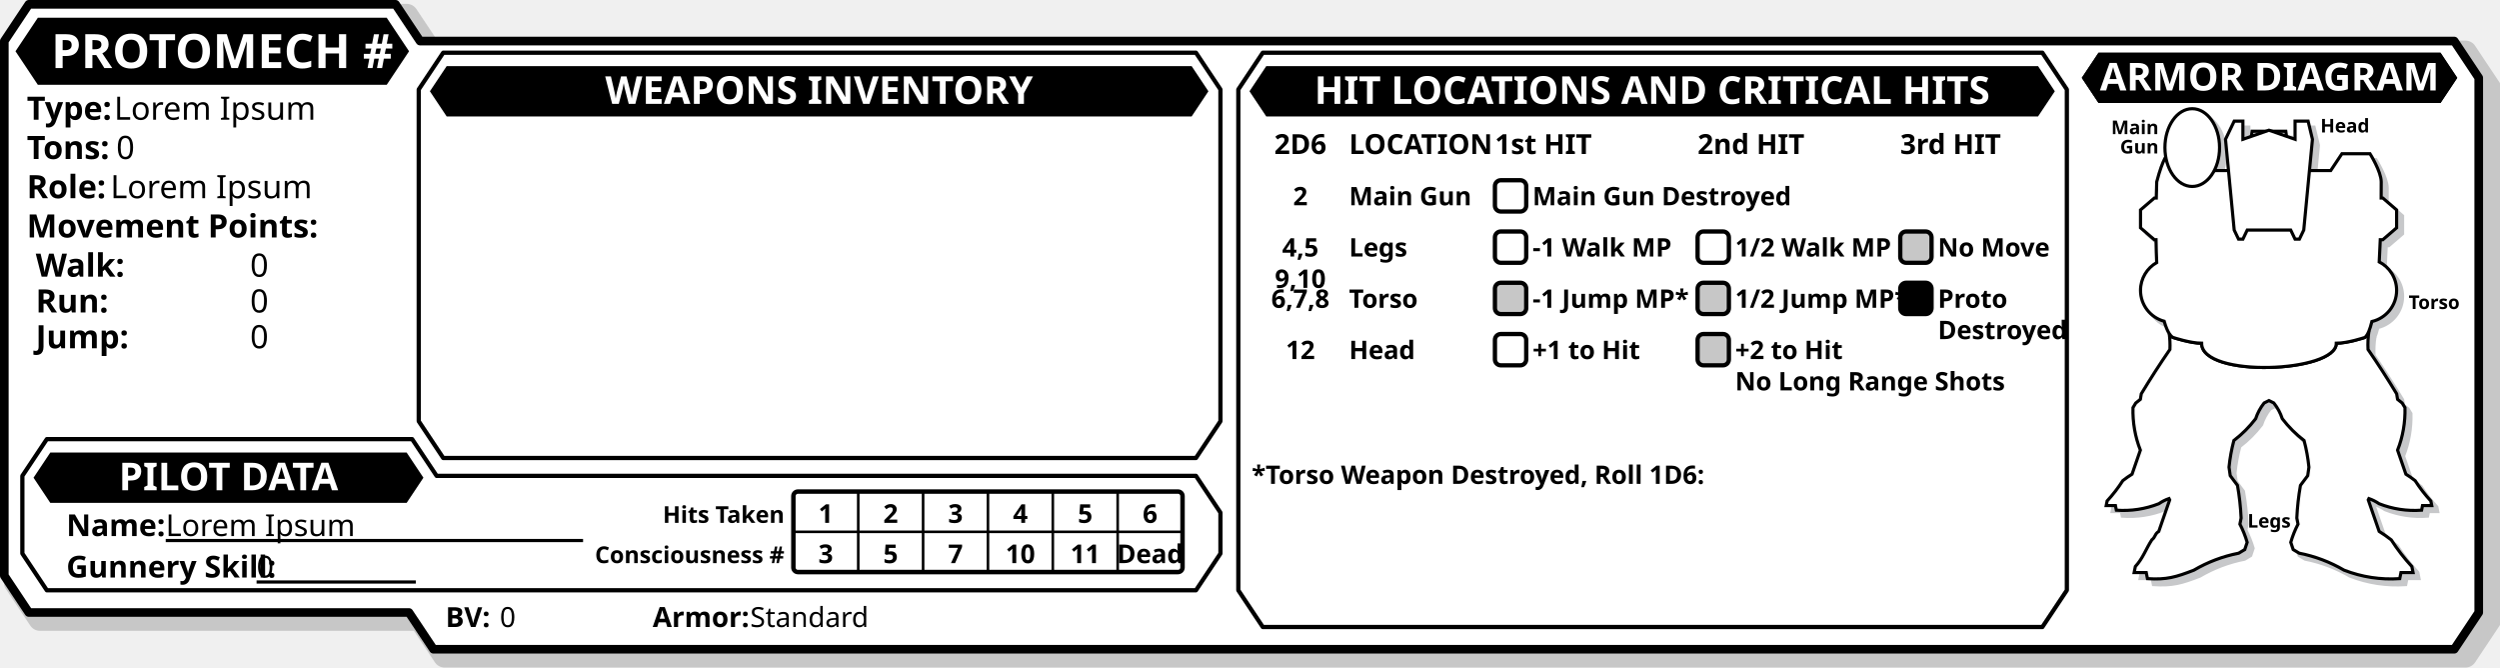
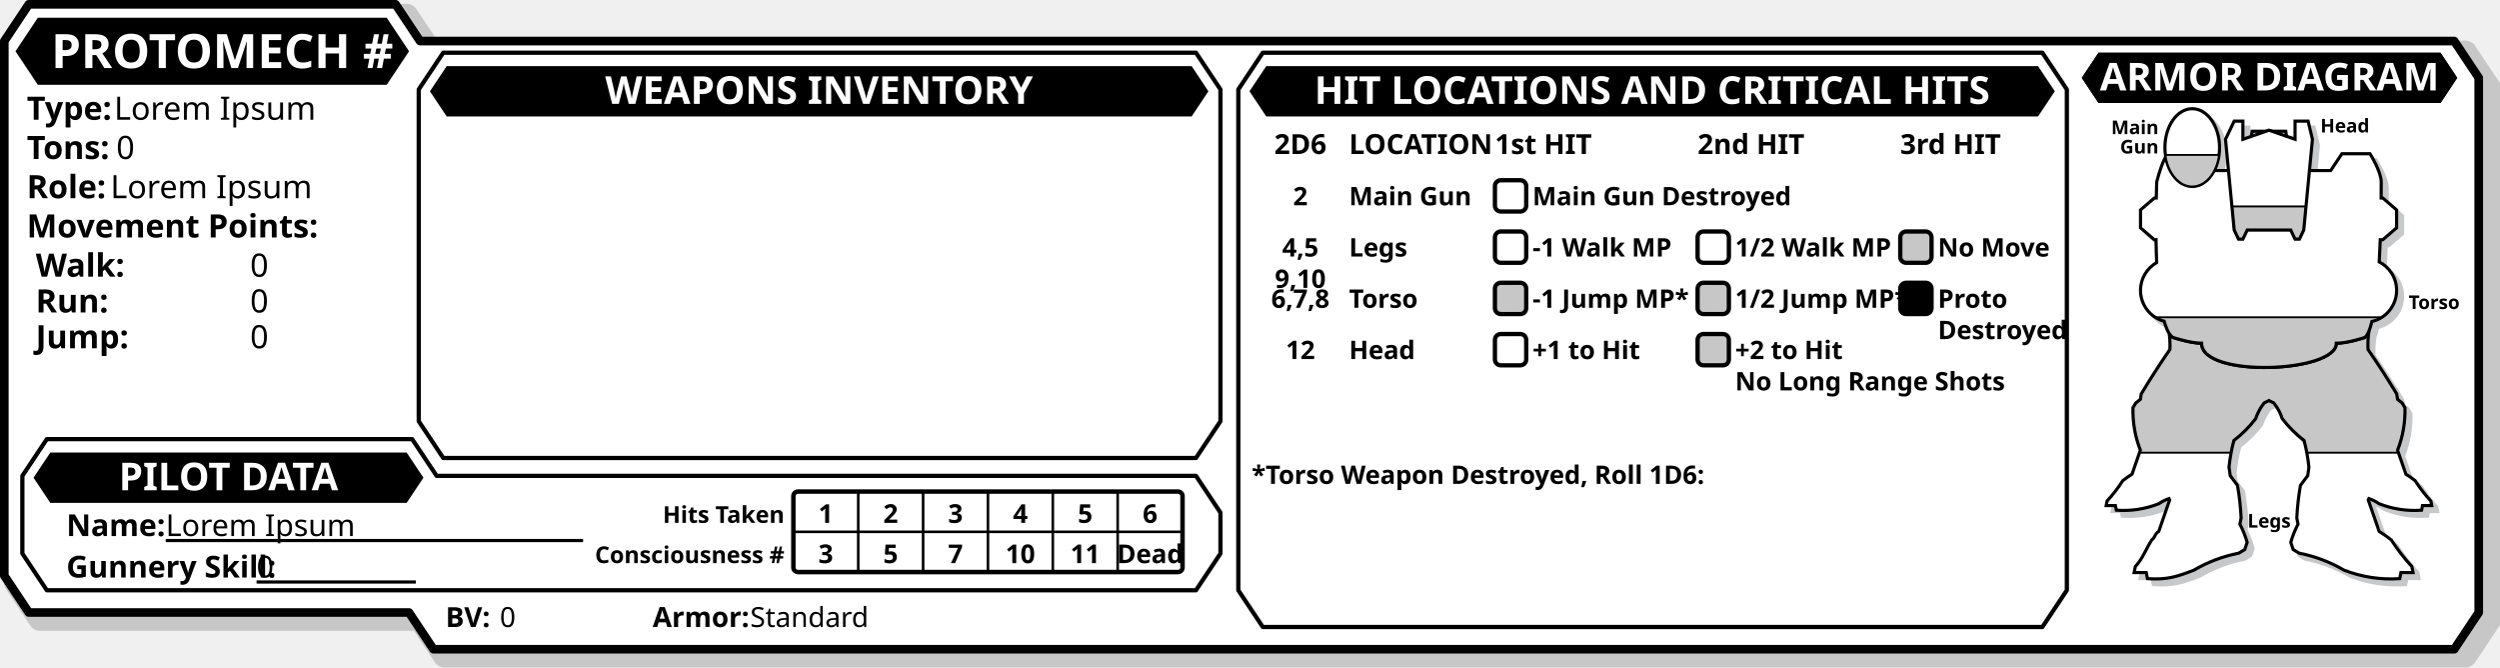
<svg xmlns="http://www.w3.org/2000/svg" contentScriptType="text/ecmascript" width="559.0" zoomAndPan="magnify" contentStyleType="text/css" height="149.2" preserveAspectRatio="xMidYMid meet" version="1.0" id="svg63">
  <defs id="defs63" />
  <g style="mml-color-elements:" id="rs_template">
    <g transform="translate (0.966 0.966)" id="g4">
      <path fill="#ffffff" d="M 2.5,10.714 7.975,2.5 h 82.038 l 5.475,8.214 H 550.525 L 556,18.928 v 118.558 l -5.475,8.214 -452.037,0 -5.475,-8.214 H 7.975 L 2.5,129.272 Z" stroke-width="5.2" stroke-linejoin="round" stroke="#c7c7c7" id="path1" />
      <path fill="#ffffff" d="M 0,8.214 5.475,0 h 82.038 l 5.475,8.214 h 455.037 l 5.475,8.214 v 119.558 l -5.475,8.214 -452.037,0 -5.475,-8.214 H 5.475 L 0,127.772 Z" stroke-width="1.932" stroke-linejoin="round" stroke="#000000" id="path2" />
      <g transform="translate (2.5,3.0)" id="g3">
        <path fill="#000000" d="M 0,7.500 l 4.999,-7.500 h 78.038 l 4.999,7.500 l -4.999,7.500 h -78.038 Z" id="path3" />
        <text fill="#ffffff" x="7.999" id="protomekIndex" y="11.250" style="font-family:Eurostile;font-size:10.600px;font-weight:bold;font-style:normal;mml-field-width:70.944" text-anchor="start">PROTOMECH #</text>
      </g>
    </g>
    <g transform="translate (3.000 18.000)" id="g8">
      <text x="3.000" y="8.774" fill="#000000" text-anchor="start" style="font-family:Eurostile;font-size:7.200px;font-weight:bold;font-style:normal" textLength="15.930" lengthAdjust="spacingAndGlyphs" id="text4">Type:</text>
      <text fill="#000000" x="22.523" id="type" y="8.774" style="font-family:Eurostile;font-size:7.200px;font-weight:normal;font-style:normal;mml-field-width:67" text-anchor="start">Lorem Ipsum</text>
      <text fill="#000000" x="50.333" id="type2" y="17.548" style="font-family:Eurostile;font-size:7.200px;font-weight:normal;font-style:normal;mml-field-width:45.333" text-anchor="start" />
      <text x="3.000" y="17.548" fill="#000000" text-anchor="start" style="font-family:Eurostile;font-size:7.200px;font-weight:bold;font-style:normal" textLength="16.411" lengthAdjust="spacingAndGlyphs" id="text5">Tons:</text>
      <text fill="#000000" x="23.004" id="tonnage" y="17.548" style="font-family:Eurostile;font-size:7.200px;font-weight:normal;font-style:normal;mml-field-width:22.329" text-anchor="start">0</text>
      <text x="3.000" y="26.322" fill="#000000" text-anchor="start" style="font-family:Eurostile;font-size:7.200px;font-weight:bold;font-style:normal" id="labelRole" textLength="15.108" lengthAdjust="spacingAndGlyphs">Role:</text>
      <text fill="#000000" x="21.702" id="role" y="26.322" style="font-family:Eurostile;font-size:7.200px;font-weight:normal;font-style:normal;mml-field-width:68" text-anchor="start">Lorem Ipsum</text>
      <text fill="#000000" x="3.000" y="35.095" style="font-family:Eurostile;font-size:7.200px;font-weight:bold;font-style:normal" text-anchor="start" id="text6">Movement Points:</text>
      <text fill="#000000" x="5.000" y="43.869" style="font-family:Eurostile;font-size:7.200px;font-weight:bold;font-style:normal" text-anchor="start" id="text7">Walk:</text>
      <text fill="#000000" x="55.000" id="mpWalk" y="43.869" style="font-family:Eurostile;font-size:7.200px;font-weight:normal;font-style:normal" text-anchor="middle">0</text>
      <text fill="#000000" x="5.000" y="51.869" style="font-family:Eurostile;font-size:7.200px;font-weight:bold;font-style:normal" text-anchor="start" id="text8">Run:</text>
      <text fill="#000000" x="55.000" id="mpRun" y="51.869" style="font-family:Eurostile;font-size:7.200px;font-weight:normal;font-style:normal" text-anchor="middle">0</text>
      <text fill="#000000" x="5.000" id="lblJump" y="59.869" style="font-family:Eurostile;font-size:7.200px;font-weight:bold;font-style:normal" text-anchor="start">Jump:</text>
      <text fill="#000000" x="55.000" id="mpJump" y="59.869" style="font-family:Eurostile;font-size:7.200px;font-weight:normal;font-style:normal" text-anchor="middle">0</text>
    </g>
    <g transform="translate(93.667,11.786)" id="g11">
      <g id="g10">
        <path fill="#ffffff" d="M 0,8.214 5.475,0 h 168.383 l 5.475,8.214 v 74.191 l -5.475,8.214 H 5.475 L 0,82.405 Z" stroke-width="0.95" stroke-linejoin="round" stroke="#000000" id="path8" />
        <g transform="translate(2.5,3)" id="g9">
          <path fill="#000000" d="M 0,5.625 3.749,0 h 166.643 l 3.749,5.625 -3.749,5.625 H 3.749 Z" id="path9" />
          <text x="87.058" y="8.438" fill="#ffffff" text-anchor="middle" style="font-style:normal;font-weight:bold;font-size:8.6px;font-family:Eurostile" lengthAdjust="spacingAndGlyphs" id="text9">WEAPONS INVENTORY</text>
        </g>
      </g>
      <rect fill="none" x="2" width="175.5" id="inventory" height="75.369" y="14.25" />
    </g>
    <g transform="translate(277,11.786)" id="g38">
      <g id="g13">
        <path fill="#ffffff" d="M 0,8.214 5.475,0 h 174.383 l 5.475,8.214 V 120.2 l -5.475,8.214 H 5.475 L 0,120.2 Z" stroke-width="0.95" stroke-linejoin="round" stroke="#000000" id="path11" />
        <g transform="translate(2.5,3)" id="g12">
          <path fill="#000000" d="M 0,5.625 3.749,0 h 172.643 l 3.749,5.625 -3.749,5.625 H 3.749 Z" id="path12" />
          <text x="90.071" y="8.438" fill="#ffffff" text-anchor="middle" style="font-style:normal;font-weight:bold;font-size:8.6px;font-family:Eurostile" textLength="135.352" lengthAdjust="spacingAndGlyphs" id="text12">HIT LOCATIONS AND CRITICAL HITS</text>
        </g>
      </g>
      <text fill="#000000" x="13.88" y="22.65" style="font-style:normal;font-weight:bold;font-size:6.2px;font-family:Eurostile" text-anchor="middle" id="text13">2D6</text>
      <text fill="#000000" x="24.76" y="22.65" style="font-style:normal;font-weight:bold;font-size:6.2px;font-family:Eurostile" text-anchor="start" id="text14">LOCATION</text>
      <text fill="#000000" x="57.4" y="22.65" style="font-style:normal;font-weight:bold;font-size:6.2px;font-family:Eurostile" text-anchor="start" id="text15">1st HIT</text>
      <text fill="#000000" x="102.733" y="22.65" style="font-style:normal;font-weight:bold;font-size:6.2px;font-family:Eurostile" text-anchor="start" id="text16">2nd HIT</text>
      <text fill="#000000" x="148.067" y="22.65" style="font-style:normal;font-weight:bold;font-size:6.2px;font-family:Eurostile" text-anchor="start" id="text17">3rd HIT</text>
      <text fill="#000000" x="13.88" y="34.113" style="font-style:normal;font-weight:bold;font-size:5.7px;font-family:Eurostile" text-anchor="middle" id="text18">2</text>
      <text fill="#000000" x="24.76" y="34.113" style="font-style:normal;font-weight:bold;font-size:5.7px;font-family:Eurostile" text-anchor="start" id="text19">Main Gun</text>
      <path fill="#ffffff" d="m 57.4,29.828 c 0,-0.726 0.589,-1.315 1.315,-1.315 h 4.37 c 0.726,0 1.315,0.589 1.315,1.315 v 4.37 c 0,0.726 -0.589,1.315 -1.315,1.315 h -4.37 c -0.726,0 -1.315,-0.589 -1.315,-1.315 z" stroke-width="0.96" stroke-linejoin="round" stroke="#000000" id="gun_hit_1" />
      <text x="65.8" y="34.113" fill="#000000" text-anchor="start" style="font-style:normal;font-weight:bold;font-size:5.7px;font-family:Eurostile" textLength="44.779" lengthAdjust="spacingAndGlyphs" id="text20">Main Gun Destroyed</text>
      <text fill="#000000" x="13.88" y="45.575" style="font-style:normal;font-weight:bold;font-size:5.7px;font-family:Eurostile" text-anchor="middle" id="text21">4,5</text>
      <text fill="#000000" x="13.88" y="52.575" style="font-style:normal;font-weight:bold;font-size:5.7px;font-family:Eurostile" text-anchor="middle" id="text22">9,10</text>
      <text fill="#000000" x="24.76" y="45.575" style="font-style:normal;font-weight:bold;font-size:5.7px;font-family:Eurostile" text-anchor="start" id="text23">Legs</text>
      <path fill="#ffffff" d="m 57.4,41.29 c 0,-0.726 0.589,-1.315 1.315,-1.315 h 4.37 c 0.726,0 1.315,0.589 1.315,1.315 v 4.37 c 0,0.726 -0.589,1.315 -1.315,1.315 h -4.37 c -0.726,0 -1.315,-0.589 -1.315,-1.315 z" stroke-width="0.96" stroke-linejoin="round" stroke="#000000" id="legs_hit_1" />
      <text x="65.8" y="45.575" fill="#000000" text-anchor="start" style="font-style:normal;font-weight:bold;font-size:5.7px;font-family:Eurostile" textLength="25.746" lengthAdjust="spacingAndGlyphs" id="text24">-1 Walk MP</text>
      <path fill="#ffffff" d="m 102.733,41.29 c 0,-0.726 0.589,-1.315 1.315,-1.315 h 4.37 c 0.726,0 1.315,0.589 1.315,1.315 v 4.37 c 0,0.726 -0.589,1.315 -1.315,1.315 h -4.37 c -0.726,0 -1.315,-0.589 -1.315,-1.315 z" stroke-width="0.96" stroke-linejoin="round" stroke="#000000" id="legs_hit_2" />
      <text x="111.133" y="45.575" fill="#000000" text-anchor="start" style="font-style:normal;font-weight:bold;font-size:5.7px;font-family:Eurostile" textLength="30.872" lengthAdjust="spacingAndGlyphs" id="text25">1/2 Walk MP</text>
      <path fill="#c7c7c7" d="m 148.067,41.29 c 0,-0.726 0.589,-1.315 1.315,-1.315 h 4.37 c 0.726,0 1.315,0.589 1.315,1.315 v 4.37 c 0,0.726 -0.589,1.315 -1.315,1.315 h -4.37 c -0.726,0 -1.315,-0.589 -1.315,-1.315 z" stroke-width="0.96" stroke-linejoin="round" stroke="#000000" id="legs_hit_3" />
      <text x="156.467" y="45.575" fill="#000000" text-anchor="start" style="font-style:normal;font-weight:bold;font-size:5.7px;font-family:Eurostile" textLength="19.581" lengthAdjust="spacingAndGlyphs" id="text26">No Move</text>
      <text fill="#000000" x="13.88" y="57.038" style="font-style:normal;font-weight:bold;font-size:5.7px;font-family:Eurostile" text-anchor="middle" id="text27">6,7,8</text>
      <text fill="#000000" x="24.76" y="57.038" style="font-style:normal;font-weight:bold;font-size:5.7px;font-family:Eurostile" text-anchor="start" id="text28">Torso</text>
      <path fill="#c7c7c7" d="m 57.4,52.753 c 0,-0.726 0.589,-1.315 1.315,-1.315 h 4.37 c 0.726,0 1.315,0.589 1.315,1.315 v 4.37 c 0,0.726 -0.589,1.315 -1.315,1.315 h -4.37 c -0.726,0 -1.315,-0.589 -1.315,-1.315 z" stroke-width="0.96" stroke-linejoin="round" stroke="#000000" id="torso_hit_1" />
      <text x="65.8" y="57.038" fill="#000000" text-anchor="start" style="font-style:normal;font-weight:bold;font-size:5.7px;font-family:Eurostile" textLength="29.808" lengthAdjust="spacingAndGlyphs" id="text29">-1 Jump MP*</text>
      <path fill="#c7c7c7" d="m 102.733,52.753 c 0,-0.726 0.589,-1.315 1.315,-1.315 h 4.37 c 0.726,0 1.315,0.589 1.315,1.315 v 4.37 c 0,0.726 -0.589,1.315 -1.315,1.315 h -4.37 c -0.726,0 -1.315,-0.589 -1.315,-1.315 z" stroke-width="0.96" stroke-linejoin="round" stroke="#000000" id="torso_hit_2" />
      <text x="111.133" y="57.038" fill="#000000" text-anchor="start" style="font-style:normal;font-weight:bold;font-size:5.7px;font-family:Eurostile" textLength="34.933" lengthAdjust="spacingAndGlyphs" id="text30">1/2 Jump MP*</text>
      <path fill="#000000" d="m 148.067,52.753 c 0,-0.726 0.589,-1.315 1.315,-1.315 h 4.37 c 0.726,0 1.315,0.589 1.315,1.315 v 4.37 c 0,0.726 -0.589,1.315 -1.315,1.315 h -4.37 c -0.726,0 -1.315,-0.589 -1.315,-1.315 z" stroke-width="0.96" stroke-linejoin="round" stroke="#000000" id="torso_hit_3" />
      <text x="156.467" y="57.038" fill="#000000" text-anchor="start" style="font-style:normal;font-weight:bold;font-size:5.7px;font-family:Eurostile" textLength="12.419" lengthAdjust="spacingAndGlyphs" id="text31">Proto</text>
      <text x="156.467" y="64.038" fill="#000000" text-anchor="start" style="font-style:normal;font-weight:bold;font-size:5.7px;font-family:Eurostile" textLength="22.603" lengthAdjust="spacingAndGlyphs" id="text32">Destroyed</text>
      <text fill="#000000" x="13.88" y="68.501" style="font-style:normal;font-weight:bold;font-size:5.7px;font-family:Eurostile" text-anchor="middle" id="text33">12</text>
      <text fill="#000000" x="24.76" y="68.501" style="font-style:normal;font-weight:bold;font-size:5.7px;font-family:Eurostile" text-anchor="start" id="text34">Head</text>
      <path fill="#ffffff" d="m 57.4,64.216 c 0,-0.726 0.589,-1.315 1.315,-1.315 h 4.37 c 0.726,0 1.315,0.589 1.315,1.315 v 4.37 c 0,0.726 -0.589,1.315 -1.315,1.315 h -4.37 c -0.726,0 -1.315,-0.589 -1.315,-1.315 z" stroke-width="0.96" stroke-linejoin="round" stroke="#000000" id="head_hit_1" />
      <text x="65.8" y="68.501" fill="#000000" text-anchor="start" style="font-style:normal;font-weight:bold;font-size:5.7px;font-family:Eurostile" textLength="19.977" lengthAdjust="spacingAndGlyphs" id="text35">+1 to Hit</text>
      <path fill="#c7c7c7" d="m 102.733,64.216 c 0,-0.726 0.589,-1.315 1.315,-1.315 h 4.37 c 0.726,0 1.315,0.589 1.315,1.315 v 4.37 c 0,0.726 -0.589,1.315 -1.315,1.315 h -4.37 c -0.726,0 -1.315,-0.589 -1.315,-1.315 z" stroke-width="0.96" stroke-linejoin="round" stroke="#000000" id="head_hit_2" />
      <text x="111.133" y="68.501" fill="#000000" text-anchor="start" style="font-style:normal;font-weight:bold;font-size:5.7px;font-family:Eurostile" textLength="19.975" lengthAdjust="spacingAndGlyphs" id="text36">+2 to Hit</text>
      <text x="111.133" y="75.501" fill="#000000" text-anchor="start" style="font-style:normal;font-weight:bold;font-size:5.7px;font-family:Eurostile" textLength="47.32" lengthAdjust="spacingAndGlyphs" id="text37">No Long Range Shots</text>
      <text fill="#000000" x="3" y="96.414" style="font-style:normal;font-weight:bold;font-size:5.7px;font-family:Eurostile" text-anchor="start" id="text38">*Torso Weapon Destroyed, Roll 1D6:</text>
      <text fill="#000000" x="6" id="torsoWeapon_0" y="103.414" style="font-style:normal;font-weight:bold;font-size:5.7px;font-family:Eurostile" text-anchor="start" />
      <text fill="#000000" x="65.84" id="torsoWeapon_1" y="103.414" style="font-style:normal;font-weight:bold;font-size:5.7px;font-family:Eurostile" text-anchor="start" />
      <text fill="#000000" x="125.68" id="torsoWeapon_2" y="103.414" style="font-style:normal;font-weight:bold;font-size:5.7px;font-family:Eurostile" text-anchor="start" />
      <text fill="#000000" x="6" id="torsoWeapon_3" y="110.414" style="font-style:normal;font-weight:bold;font-size:5.7px;font-family:Eurostile" text-anchor="start" />
      <text fill="#000000" x="65.84" id="torsoWeapon_4" y="110.414" style="font-style:normal;font-weight:bold;font-size:5.7px;font-family:Eurostile" text-anchor="start" />
      <text fill="#000000" x="125.68" id="torsoWeapon_5" y="110.414" style="font-style:normal;font-weight:bold;font-size:5.7px;font-family:Eurostile" text-anchor="start" />
      <text x="6" y="115.414" fill="#000000" text-anchor="start" style="font-style:normal;font-weight:bold;font-size:5px;font-family:Eurostile" visibility="hidden" id="magClampNote">Magnetic Clamp System destroyed on first torso critical</text>
    </g>
    <g transform="translate(460.333,11.786)" id="g45">
      <g transform="translate(5.337635)" id="g39">
        <path fill="#000000" d="M 0,5.625 3.749,0 h 76.493 l 3.749,5.625 -3.749,5.625 H 3.749 Z" id="path38" />
        <text x="41.996" y="8.438" fill="#ffffff" text-anchor="middle" style="font-style:normal;font-weight:bold;font-size:8.6px;font-family:Eurostile" textLength="69.539" lengthAdjust="spacingAndGlyphs" id="text39">ARMOR DIAGRAM</text>
      </g>
      <g transform="matrix(0.94,0,0,0.94,9.838,11.25)" id="g43">
        <g id="armor_diagram_protomek_quad" transform="matrix(1,0,0,-1,-488.9402,690.4822)">
          <g id="g2708" transform="translate(568.6331,594.4059)">
            <path style="fill:#c7c8ca;fill-opacity:1;fill-rule:nonzero;stroke:none" d="m 0,0 c -1.387,1.502 -2.627,3.106 -3.736,4.834 -0.702,0.555 -1.436,1.067 -2.198,1.539 l -1.978,5.714 c 1.266,3.197 1.851,6.656 1.76,10.109 l -0.661,1.097 -1.099,0.88 -0.219,1.319 c -2.176,3.6 -4.444,7.112 -6.812,10.548 -0.073,1.465 0,2.923 0.216,4.374 -0.616,-1.51 -1.084,-1.559 -1.084,-1.559 0,0 -4.007,-1.335 -6.678,-1.335 0,-7.012 -32.053,-8.347 -32.053,0 -2.671,0 -6.679,1.335 -6.679,1.335 0,0 -0.434,0.038 -1.023,0.954 0.151,-1.251 0.218,-2.507 0.156,-3.769 -2.368,-3.436 -4.637,-6.948 -6.812,-10.548 l -0.219,-1.319 -1.1,-0.88 -0.66,-1.097 c -0.092,-3.453 0.493,-6.912 1.76,-10.109 L -71.097,6.373 C -71.859,5.901 -72.591,5.389 -73.295,4.834 -74.404,3.106 -75.645,1.502 -77.031,0 l -0.219,-1.098 h 2.197 l 0.221,-1.099 c 3.474,-0.249 6.88,0.27 10.107,1.538 0.753,0.517 1.561,0.927 2.424,1.228 l 0.157,-0.315 -2.594,-7.493 c -0.997,-0.619 -0.735,-1.293 -1.658,-2.017 -1.456,-2.265 -2.101,-4.369 -3.917,-6.34 l -0.288,-1.44 h 2.879 l 0.288,-1.441 c 4.548,-0.307 6.815,0.373 11.052,2.017 3.287,1.93 6.917,3.304 10.662,4.035 l 1.442,0.864 0.576,1.729 c -0.437,1.494 -1.013,2.936 -1.728,4.322 l 0.286,1.442 c -0.121,2.633 -0.404,5.183 -0.864,7.779 -0.575,0.768 -1.151,1.537 -1.727,2.306 l -0.289,2.016 c 0.217,2.147 0.6,4.255 1.153,6.341 1.944,1.493 3.695,3.243 5.185,5.186 0.45,1.362 1.122,2.611 2.018,3.746 l 1.153,0.576 1.152,-0.576 c 0.898,-1.134 1.571,-2.383 2.017,-3.746 1.491,-1.943 3.242,-3.693 5.186,-5.186 0.556,-2.085 0.938,-4.194 1.153,-6.341 L -29.294,6.017 C -29.871,5.249 -30.448,4.48 -31.023,3.711 -31.48,1.115 -31.764,-1.435 -31.888,-4.068 L -31.6,-5.51 c -0.716,-1.386 -1.294,-2.827 -1.729,-4.322 l 0.576,-1.729 1.441,-0.864 c 3.746,-0.731 7.375,-2.105 10.663,-4.035 4.237,-1.644 8.706,-2.324 13.254,-2.017 l 0.288,1.441 h 2.88 l -0.287,1.44 c -1.817,1.971 -3.443,4.074 -4.898,6.34 -0.923,0.726 -1.883,1.399 -2.881,2.017 l -2.595,7.493 0.158,0.315 c 0.863,-0.301 1.67,-0.711 2.423,-1.228 3.228,-1.268 6.634,-1.787 10.108,-1.538 l 0.22,1.099 h 2.198 z" id="path2710" />
          </g>
          <g id="g2712" transform="translate(568.6331,594.4059)">
            <path style="fill:none;stroke:#c7c8ca;stroke-width:0.75;stroke-linecap:butt;stroke-linejoin:miter;stroke-miterlimit:4;stroke-dasharray:none;stroke-opacity:1" d="m 0,0 c -1.387,1.502 -2.627,3.106 -3.736,4.834 -0.702,0.555 -1.436,1.067 -2.198,1.539 l -1.978,5.714 c 1.266,3.197 1.851,6.656 1.76,10.109 l -0.661,1.097 -1.099,0.88 -0.219,1.319 c -2.176,3.6 -4.444,7.112 -6.812,10.548 -0.073,1.465 0,2.923 0.216,4.374 -0.616,-1.51 -1.084,-1.559 -1.084,-1.559 0,0 -4.007,-1.335 -6.678,-1.335 0,-7.012 -32.053,-8.347 -32.053,0 -2.671,0 -6.679,1.335 -6.679,1.335 0,0 -0.434,0.038 -1.023,0.954 0.151,-1.251 0.218,-2.507 0.156,-3.769 -2.368,-3.436 -4.637,-6.948 -6.812,-10.548 l -0.219,-1.319 -1.1,-0.88 -0.66,-1.097 c -0.092,-3.453 0.493,-6.912 1.76,-10.109 L -71.097,6.373 C -71.859,5.901 -72.591,5.389 -73.295,4.834 -74.404,3.106 -75.645,1.502 -77.031,0 l -0.219,-1.098 h 2.197 l 0.221,-1.099 c 3.474,-0.249 6.88,0.27 10.107,1.538 0.753,0.517 1.561,0.927 2.424,1.228 l 0.157,-0.315 -2.594,-7.493 c -0.997,-0.619 -0.735,-1.293 -1.658,-2.017 -1.456,-2.265 -2.101,-4.369 -3.917,-6.34 l -0.288,-1.44 h 2.879 l 0.288,-1.441 c 4.548,-0.307 6.815,0.373 11.052,2.017 3.287,1.93 6.917,3.304 10.662,4.035 l 1.442,0.864 0.576,1.729 c -0.437,1.494 -1.013,2.936 -1.728,4.322 l 0.286,1.442 c -0.121,2.633 -0.404,5.183 -0.864,7.779 -0.575,0.768 -1.151,1.537 -1.727,2.306 l -0.289,2.016 c 0.217,2.147 0.6,4.255 1.153,6.341 1.944,1.493 3.695,3.243 5.185,5.186 0.45,1.362 1.122,2.611 2.018,3.746 l 1.153,0.576 1.152,-0.576 c 0.898,-1.134 1.571,-2.383 2.017,-3.746 1.491,-1.943 3.242,-3.693 5.186,-5.186 0.556,-2.085 0.938,-4.194 1.153,-6.341 L -29.294,6.017 C -29.871,5.249 -30.448,4.48 -31.023,3.711 -31.48,1.115 -31.764,-1.435 -31.888,-4.068 L -31.6,-5.51 c -0.716,-1.386 -1.294,-2.827 -1.729,-4.322 l 0.576,-1.729 1.441,-0.864 c 3.746,-0.731 7.375,-2.105 10.663,-4.035 4.237,-1.644 8.706,-2.324 13.254,-2.017 l 0.288,1.441 h 2.88 l -0.287,1.44 c -1.817,1.971 -3.443,4.074 -4.898,6.34 -0.923,0.726 -1.883,1.399 -2.881,2.017 l -2.595,7.493 0.158,0.315 c 0.863,-0.301 1.67,-0.711 2.423,-1.228 3.228,-1.268 6.634,-1.787 10.108,-1.538 l 0.22,1.099 h 2.198 z" id="path2714" />
          </g>
          <g id="g2716" transform="translate(560.4944,644.5001)">
            <path style="fill:#c7c8ca;fill-opacity:1;fill-rule:nonzero;stroke:none" d="m 0,0 c 0,2.953 -1.683,5.507 -4.139,6.772 0.097,1.612 0.182,3.361 0.251,5.275 h 0.593 l 3.294,2.835 v 4.252 l -3.294,2.835 h -0.386 c 0.01,1.24 0.016,2.52 0.015,3.855 -0.022,2.493 -2.671,6.678 -2.671,6.678 h -6.677 l -2.671,-4.006 h -9.35 l -1.336,9.349 h -8.014 l -1.336,-9.349 h -9.348 l -2.671,4.006 h -6.677 c 0,0 -1.185,-0.966 -2.671,-6.678 -0.046,-1.337 -0.08,-2.613 -0.109,-3.855 h -0.455 l -3.293,-2.835 v -4.252 l 3.293,-2.835 h 0.397 c 0.029,-1.971 0.082,-3.78 0.158,-5.432 -2.297,-1.312 -3.848,-3.78 -3.848,-6.615 0,-3.518 2.387,-6.471 5.629,-7.347 0.419,-1.457 0.844,-2.369 1.211,-2.939 0.588,-0.916 1.023,-0.953 1.023,-0.953 0,0 4.008,-1.336 6.679,-1.336 0,-8.346 32.052,-7.011 32.052,0 2.671,0 6.679,1.336 6.679,1.336 0,0 0.468,0.049 1.084,1.559 0.222,0.544 0.463,1.279 0.708,2.269 C -2.512,-6.624 0,-3.608 0,0" id="path2718" />
          </g>
          <g id="g2720" transform="translate(560.4944,644.5001)">
            <path style="fill:none;stroke:#c7c8ca;stroke-width:0.75;stroke-linecap:butt;stroke-linejoin:miter;stroke-miterlimit:4;stroke-dasharray:none;stroke-opacity:1" d="m 0,0 c 0,2.953 -1.683,5.507 -4.139,6.772 0.097,1.612 0.182,3.361 0.251,5.275 h 0.593 l 3.294,2.835 v 4.252 l -3.294,2.835 h -0.386 c 0.01,1.24 0.016,2.52 0.015,3.855 -0.022,2.493 -2.671,6.678 -2.671,6.678 h -6.677 l -2.671,-4.006 h -9.35 l -1.336,9.349 h -8.014 l -1.336,-9.349 h -9.348 l -2.671,4.006 h -6.677 c 0,0 -1.185,-0.966 -2.671,-6.678 -0.046,-1.337 -0.08,-2.613 -0.109,-3.855 h -0.455 l -3.293,-2.835 v -4.252 l 3.293,-2.835 h 0.397 c 0.029,-1.971 0.082,-3.78 0.158,-5.432 -2.297,-1.312 -3.848,-3.78 -3.848,-6.615 0,-3.518 2.387,-6.471 5.629,-7.347 0.419,-1.457 0.844,-2.369 1.211,-2.939 0.588,-0.916 1.023,-0.953 1.023,-0.953 0,0 4.008,-1.336 6.679,-1.336 0,-8.346 32.052,-7.011 32.052,0 2.671,0 6.679,1.336 6.679,1.336 0,0 0.468,0.049 1.084,1.559 0.222,0.544 0.463,1.279 0.708,2.269 C -2.512,-6.624 0,-3.608 0,0 Z" id="path2722" />
          </g>
          <ellipse id="shadow_MG" cx="511.858" cy="678.465" rx="6.5" ry="9.25" fill="#c7c8ca" stroke="#c7c8ca" stroke-width="0.75" />
          <g id="g2728" transform="translate(538.3953,658.8462)">
            <path style="fill:#c7c8ca;fill-opacity:1;fill-rule:nonzero;stroke:none" d="M 0,0 -1.034,-2.159 H -2.069 L -3.103,0 h -10.345 l -1.034,-2.159 h -1.036 L -16.552,0 l -2.069,21.591 2.069,4.318 h 2.068 l 0.001,-4.318 6.207,2.159 6.209,-2.159 -0.002,4.318 h 3.104 l 1.034,-4.318 z" id="path2730" />
          </g>
          <g id="g2732" transform="translate(538.3953,658.8462)">
            <path style="fill:none;stroke:#c7c8ca;stroke-width:0.75;stroke-linecap:butt;stroke-linejoin:miter;stroke-miterlimit:10;stroke-dasharray:none;stroke-opacity:1" d="M 0,0 -1.034,-2.159 H -2.069 L -3.103,0 h -10.345 l -1.034,-2.159 h -1.036 L -16.552,0 l -2.069,21.591 2.069,4.318 h 2.068 l 0.001,-4.318 6.207,2.159 6.209,-2.159 -0.002,4.318 h 3.104 l 1.034,-4.318 z" id="path2734" />
          </g>
          <g id="g2736" transform="translate(567.2151,595.8232)">
            <path style="fill:#ffffff;fill-opacity:1;fill-rule:nonzero;stroke:none" d="m 0,0 c -1.387,1.502 -2.627,3.106 -3.736,4.834 -0.702,0.555 -1.436,1.067 -2.198,1.539 l -1.978,5.714 c 1.266,3.197 1.851,6.656 1.76,10.109 l -0.661,1.097 -1.099,0.88 -0.219,1.319 c -2.176,3.6 -4.444,7.112 -6.812,10.548 -0.073,1.465 0,2.923 0.216,4.374 -0.616,-1.51 -1.084,-1.559 -1.084,-1.559 0,0 -4.007,-1.335 -6.678,-1.335 0,-7.012 -32.053,-8.347 -32.053,0 -2.671,0 -6.679,1.335 -6.679,1.335 0,0 -0.434,0.038 -1.023,0.954 0.151,-1.251 0.218,-2.507 0.156,-3.769 -2.368,-3.436 -4.637,-6.948 -6.812,-10.548 l -0.219,-1.319 -1.1,-0.88 -0.66,-1.097 c -0.092,-3.453 0.493,-6.912 1.76,-10.109 L -71.097,6.373 C -71.859,5.901 -72.591,5.389 -73.295,4.834 -74.404,3.106 -75.645,1.502 -77.031,0 l -0.219,-1.098 h 2.197 l 0.221,-1.099 c 3.474,-0.249 6.88,0.27 10.107,1.538 0.753,0.517 1.561,0.927 2.424,1.228 l 0.157,-0.315 -2.594,-7.493 c -0.997,-0.619 -0.735,-1.293 -1.658,-2.017 -1.456,-2.265 -2.101,-4.369 -3.917,-6.34 l -0.288,-1.44 h 2.879 l 0.288,-1.441 c 4.548,-0.307 6.815,0.373 11.052,2.017 3.287,1.93 6.917,3.304 10.662,4.035 l 1.442,0.864 0.576,1.729 c -0.437,1.494 -1.013,2.936 -1.728,4.322 l 0.286,1.442 c -0.121,2.633 -0.404,5.183 -0.864,7.779 -0.575,0.768 -1.151,1.537 -1.727,2.306 l -0.289,2.016 c 0.217,2.147 0.6,4.255 1.153,6.341 1.944,1.493 3.695,3.243 5.185,5.186 0.45,1.362 1.122,2.611 2.018,3.746 l 1.153,0.576 1.152,-0.576 c 0.898,-1.134 1.571,-2.383 2.017,-3.746 1.491,-1.943 3.242,-3.693 5.186,-5.186 0.556,-2.085 0.938,-4.194 1.153,-6.341 L -29.294,6.017 C -29.871,5.249 -30.448,4.48 -31.023,3.711 -31.48,1.115 -31.764,-1.435 -31.888,-4.068 L -31.6,-5.51 c -0.716,-1.386 -1.294,-2.827 -1.729,-4.322 l 0.576,-1.729 1.441,-0.864 c 3.746,-0.731 7.375,-2.105 10.663,-4.035 4.237,-1.644 8.706,-2.324 13.254,-2.017 l 0.288,1.441 h 2.88 l -0.287,1.44 c -1.817,1.971 -3.443,4.074 -4.898,6.34 -0.923,0.726 -1.883,1.399 -2.881,2.017 l -2.595,7.493 0.158,0.315 c 0.863,-0.301 1.67,-0.711 2.423,-1.228 3.228,-1.268 6.634,-1.787 10.108,-1.538 l 0.22,1.099 h 2.198 z" id="path2738" />
+             <path id="structureRegionL" fill="#c7c7c7" stroke="#000000" stroke-width="0.45" d="M -7.702,11.479 L -7.912,12.087 C -6.646,15.284 -6.061,18.743 -6.152,22.196 L -6.813,23.293 L -7.912,24.173 L -8.131,25.492 C -10.307,29.092 -12.575,32.604 -14.943,36.04 C -15.016,37.505 -14.943,38.963 -14.727,40.414 C -15.343,38.904 -15.811,38.855 -15.811,38.855 C -15.811,38.855 -19.818,37.52 -22.489,37.52 C -22.489,30.508 -54.542,29.173 -54.542,37.52 C -57.213,37.52 -61.221,38.855 -61.221,38.855 C -61.221,38.855 -61.655,38.893 -62.244,39.809 C -62.093,38.558 -62.026,37.302 -62.088,36.04 C -64.456,32.604 -66.725,29.092 -68.9,25.492 L -69.119,24.173 L -70.219,23.293 L -70.879,22.196 C -70.971,18.743 -70.386,15.284 -69.119,12.087 L -69.329,11.479 L -47.527,11.479 C -47.344,12.45 -47.125,13.414 -46.871,14.374 C -44.927,15.867 -43.176,17.617 -41.686,19.56 C -41.236,20.922 -40.564,22.171 -39.668,23.306 L -38.515,23.882 L -37.363,23.306 C -36.465,22.172 -35.792,20.923 -35.346,19.56 C -33.855,17.617 -32.104,15.867 -30.16,14.374 C -29.904,13.415 -29.685,12.45 -29.502,11.479 Z" />
          </g>
          <g id="g2740" transform="translate(567.2151,595.8232)">
            <path style="fill:none;stroke:#000000;stroke-width:0.75;stroke-linecap:butt;stroke-linejoin:miter;stroke-miterlimit:4;stroke-dasharray:none;stroke-opacity:1" d="m 0,0 c -1.387,1.502 -2.627,3.106 -3.736,4.834 -0.702,0.555 -1.436,1.067 -2.198,1.539 l -1.978,5.714 c 1.266,3.197 1.851,6.656 1.76,10.109 l -0.661,1.097 -1.099,0.88 -0.219,1.319 c -2.176,3.6 -4.444,7.112 -6.812,10.548 -0.073,1.465 0,2.923 0.216,4.374 -0.616,-1.51 -1.084,-1.559 -1.084,-1.559 0,0 -4.007,-1.335 -6.678,-1.335 0,-7.012 -32.053,-8.347 -32.053,0 -2.671,0 -6.679,1.335 -6.679,1.335 0,0 -0.434,0.038 -1.023,0.954 0.151,-1.251 0.218,-2.507 0.156,-3.769 -2.368,-3.436 -4.637,-6.948 -6.812,-10.548 l -0.219,-1.319 -1.1,-0.88 -0.66,-1.097 c -0.092,-3.453 0.493,-6.912 1.76,-10.109 L -71.097,6.373 C -71.859,5.901 -72.591,5.389 -73.295,4.834 -74.404,3.106 -75.645,1.502 -77.031,0 l -0.219,-1.098 h 2.197 l 0.221,-1.099 c 3.474,-0.249 6.88,0.27 10.107,1.538 0.753,0.517 1.561,0.927 2.424,1.228 l 0.157,-0.315 -2.594,-7.493 c -0.997,-0.619 -0.735,-1.293 -1.658,-2.017 -1.456,-2.265 -2.101,-4.369 -3.917,-6.34 l -0.288,-1.44 h 2.879 l 0.288,-1.441 c 4.548,-0.307 6.815,0.373 11.052,2.017 3.287,1.93 6.917,3.304 10.662,4.035 l 1.442,0.864 0.576,1.729 c -0.437,1.494 -1.013,2.936 -1.728,4.322 l 0.286,1.442 c -0.121,2.633 -0.404,5.183 -0.864,7.779 -0.575,0.768 -1.151,1.537 -1.727,2.306 l -0.289,2.016 c 0.217,2.147 0.6,4.255 1.153,6.341 1.944,1.493 3.695,3.243 5.185,5.186 0.45,1.362 1.122,2.611 2.018,3.746 l 1.153,0.576 1.152,-0.576 c 0.898,-1.134 1.571,-2.383 2.017,-3.746 1.491,-1.943 3.242,-3.693 5.186,-5.186 0.556,-2.085 0.938,-4.194 1.153,-6.341 L -29.294,6.017 C -29.871,5.249 -30.448,4.48 -31.023,3.711 -31.48,1.115 -31.764,-1.435 -31.888,-4.068 L -31.6,-5.51 c -0.716,-1.386 -1.294,-2.827 -1.729,-4.322 l 0.576,-1.729 1.441,-0.864 c 3.746,-0.731 7.375,-2.105 10.663,-4.035 4.237,-1.644 8.706,-2.324 13.254,-2.017 l 0.288,1.441 h 2.88 l -0.287,1.44 c -1.817,1.971 -3.443,4.074 -4.898,6.34 -0.923,0.726 -1.883,1.399 -2.881,2.017 l -2.595,7.493 0.158,0.315 c 0.863,-0.301 1.67,-0.711 2.423,-1.228 3.228,-1.268 6.634,-1.787 10.108,-1.538 l 0.22,1.099 h 2.198 z" id="path2742" />
          </g>
          <g id="g2744" transform="translate(559.0764,645.9175)">
            <path style="fill:#ffffff;fill-opacity:1;fill-rule:nonzero;stroke:none" d="m 0,0 c 0,2.953 -1.683,5.507 -4.139,6.772 0.097,1.612 0.182,3.361 0.251,5.275 h 0.593 l 3.294,2.835 v 4.252 l -3.294,2.835 h -0.386 c 0.01,1.24 0.016,2.52 0.015,3.855 -0.022,2.493 -2.671,6.678 -2.671,6.678 h -6.677 l -2.671,-4.006 h -9.35 l -1.336,9.349 h -8.014 l -1.336,-9.349 h -9.348 l -2.671,4.006 h -6.677 c 0,0 -1.185,-0.966 -2.671,-6.678 -0.046,-1.337 -0.08,-2.613 -0.109,-3.855 h -0.455 l -3.293,-2.835 v -4.252 l 3.293,-2.835 h 0.397 c 0.029,-1.971 0.082,-3.78 0.158,-5.432 -2.297,-1.312 -3.848,-3.78 -3.848,-6.615 0,-3.518 2.387,-6.471 5.629,-7.347 0.419,-1.457 0.844,-2.369 1.211,-2.939 0.588,-0.916 1.023,-0.953 1.023,-0.953 0,0 4.008,-1.336 6.679,-1.336 0,-8.346 32.052,-7.011 32.052,0 2.671,0 6.679,1.336 6.679,1.336 0,0 0.468,0.049 1.084,1.559 0.222,0.544 0.463,1.279 0.708,2.269 C -2.512,-6.624 0,-3.608 0,0" id="path2746" />
+             <path id="structureRegionT" fill="#c7c7c7" stroke="#000000" stroke-width="0.45" d="M -57.455,-6.395 C -56.804,-6.816 -56.084,-7.139 -55.316,-7.347 C -54.897,-8.804 -54.472,-9.716 -54.105,-10.286 C -53.517,-11.202 -53.082,-11.239 -53.082,-11.239 C -53.082,-11.239 -49.074,-12.575 -46.403,-12.575 C -46.403,-20.921 -14.351,-19.586 -14.351,-12.575 C -11.68,-12.575 -7.672,-11.239 -7.672,-11.239 C -7.672,-11.239 -7.204,-11.19 -6.588,-9.68 C -6.366,-9.136 -6.125,-8.401 -5.88,-7.411 C -5.018,-7.209 -4.211,-6.862 -3.489,-6.395 Z" />
          </g>
          <g id="g2748" transform="translate(559.0764,645.9175)">
            <path style="fill:none;stroke:#000000;stroke-width:0.75;stroke-linecap:butt;stroke-linejoin:miter;stroke-miterlimit:4;stroke-dasharray:none;stroke-opacity:1" d="m 0,0 c 0,2.953 -1.683,5.507 -4.139,6.772 0.097,1.612 0.182,3.361 0.251,5.275 h 0.593 l 3.294,2.835 v 4.252 l -3.294,2.835 h -0.386 c 0.01,1.24 0.016,2.52 0.015,3.855 -0.022,2.493 -2.671,6.678 -2.671,6.678 h -6.677 l -2.671,-4.006 h -9.35 l -1.336,9.349 h -8.014 l -1.336,-9.349 h -9.348 l -2.671,4.006 h -6.677 c 0,0 -1.185,-0.966 -2.671,-6.678 -0.046,-1.337 -0.08,-2.613 -0.109,-3.855 h -0.455 l -3.293,-2.835 v -4.252 l 3.293,-2.835 h 0.397 c 0.029,-1.971 0.082,-3.78 0.158,-5.432 -2.297,-1.312 -3.848,-3.78 -3.848,-6.615 0,-3.518 2.387,-6.471 5.629,-7.347 0.419,-1.457 0.844,-2.369 1.211,-2.939 0.588,-0.916 1.023,-0.953 1.023,-0.953 0,0 4.008,-1.336 6.679,-1.336 0,-8.346 32.052,-7.011 32.052,0 2.671,0 6.679,1.336 6.679,1.336 0,0 0.468,0.049 1.084,1.559 0.222,0.544 0.463,1.279 0.708,2.269 C -2.512,-6.624 0,-3.608 0,0 Z" id="path2750" />
          </g>
-           <ellipse id="armor_MG" cx="510.44" cy="679.882" rx="6.5" ry="9.25" fill="#ffffff" stroke="#000000" stroke-width="0.75" />
+           <g id="armor_MG">
+             <ellipse cx="510.44" cy="679.882" rx="6.5" ry="9.25" fill="#ffffff" stroke="#000000" stroke-width="0.75" />
+             <path id="structureRegionMG" fill="#c7c7c7" stroke="#000000" stroke-width="0.45" d="M 504.057,678.132 H 516.823 A 6.5,9.25 0 0 0 504.057,678.132 Z" />
+           </g>
          <g id="g2756" transform="translate(536.9773,660.2636)">
            <path style="fill:#ffffff;fill-opacity:1;fill-rule:nonzero;stroke:none" d="M 0,0 -1.034,-2.159 H -2.069 L -3.103,0 h -10.345 l -1.034,-2.159 h -1.036 L -16.552,0 l -2.069,21.591 2.069,4.318 h 2.068 l 0.001,-4.318 6.207,2.159 6.209,-2.159 -0.002,4.318 h 3.104 l 1.034,-4.318 z" id="path2758" />
+             <path id="structureRegionHD" fill="#c7c7c7" stroke="#000000" stroke-width="0.45" d="M 0.538,5.619 L 0,0 L -1.034,-2.159 L -2.069,-2.159 L -3.103,0 L -13.448,0 L -14.482,-2.159 L -15.518,-2.159 L -16.552,0 L -17.091,5.619 Z" />
          </g>
          <g id="g2760" transform="translate(536.9773,660.2636)">
            <path style="fill:none;stroke:#000000;stroke-width:0.75;stroke-linecap:butt;stroke-linejoin:miter;stroke-miterlimit:10;stroke-dasharray:none;stroke-opacity:1" d="M 0,0 -1.034,-2.159 H -2.069 L -3.103,0 h -10.345 l -1.034,-2.159 h -1.036 L -16.552,0 l -2.069,21.591 2.069,4.318 h 2.068 l 0.001,-4.318 6.207,2.159 6.209,-2.159 -0.002,4.318 h 3.104 l 1.034,-4.318 z" id="path2762" />
          </g>
        </g>
        <g fill="#000000" style="font-family:Eurostile;font-size:4.5px;font-weight:600">
          <text x="13.5" y="7.4" id="text_MG" text-anchor="end">Main<tspan x="13.5" dy="4.6">Gun</tspan>
          </text>
          <text x="52" y="7" id="text3040">Head</text>
          <text x="73" y="49">Torso</text>
          <text x="39.8" y="101" text-anchor="middle">Legs</text>
        </g>
        <g fill="none" id="armorPips">
          <g id="armorPipsHD" transform="translate(39.8,10.4)">
            <rect x="-8.7" width="17.4" y="0" height="3.55" id="armorHDRow00" />
            <rect x="-8.55" width="17.1" y="3.55" height="3.55" id="armorHDRow01" />
            <rect x="-8.3" width="16.6" y="7.1" height="3.55" id="armorHDRow02" />
            <rect x="-8.08" width="16.16" y="10.65" height="3.55" id="armorHDRow03" />
          </g>
          <g id="armorPipsT" transform="translate(39.8,35.08)">
            <rect x="-25" width="50" y="0" height="3.6" id="armorTRow00" style="mml-gap:-11,11" />
            <rect x="-26" width="51.7" y="2.6" height="3.6" id="armorTRow01" />
            <rect x="-28" width="55.7" y="5.8" height="3.6" id="armorTRow02" />
            <rect x="-29" width="57.7" y="9" height="3.6" id="armorTRow03" />
            <rect x="-27.4" width="54.5" y="12.2" height="3.6" id="armorTRow04" />
            <rect x="-24.6" width="48.9" y="13.7" height="3.6" id="armorTRow05" />
          </g>
          <g id="armorPipsL" transform="translate(39.8,68.58)" style="mml-mirror:true">
            <rect x="-29.8" width="59.4" y="14.2" height="3.6" id="armorLRow02" style="mml-gap:-10.6,10.6" />
            <rect x="-30.6" width="61" y="17.4" height="3.6" id="armorLRow03" style="mml-gap:-10.6,10.6" />
            <rect x="-32.4" width="64.6" y="20.6" height="3.6" id="armorLRow04" style="mml-gap:-10.3,10.3" />
            <rect x="-22.5" width="44.8" y="23.8" height="3.6" id="armorLRow05" style="mml-gap:-9.4,9.4" />
            <rect x="-23" width="45.8" y="27" height="3.6" id="armorLRow06" style="mml-gap:-8.3,8.3" />
            <rect x="-23.6" width="47" y="30.2" height="3.6" id="armorLRow07" style="mml-gap:-8.2,8.2" />
            <rect x="-25" width="49.8" y="33.4" height="3.6" id="armorLRow08" style="mml-gap:-8,8" />
            <rect x="-27" width="54" y="36.6" height="3.6" id="armorLRow09" style="mml-gap:-10.5,10.5" />
          </g>
          <g id="armorPipsMG" transform="translate(21.5,3.65)">
            <rect x="-4.8" width="9.6" y="0" height="3" id="armorMGRow00" />
            <rect x="-5.4" width="10.8" y="1.8" height="3" id="armorMGRow01" />
            <rect x="-6.1" width="12.2" y="4" height="3" id="armorMGRow02" />
            <rect x="-6.1" width="12.2" y="5.6" height="3" id="armorMGRow03" />
          </g>
        </g>
        <g fill="none" id="structurePips">
          <g id="structurePipsHD" transform="translate(39.8,25.45)">
            <rect x="-7.75" width="15.5" y="0" height="4.1" id="structureHDRow00" />
          </g>
          <g id="structurePipsT" transform="translate(39.8,51.8)">
            <rect x="-16.5" width="33" y="0" height="3.4" id="structureTRow00" />
            <rect x="-15" width="30" y="3.4" height="3.4" id="structureTRow01" />
            <rect x="-11.8" width="23" y="6" height="3.4" id="structureTRow02" />
          </g>
          <g id="structurePipsL" transform="translate(39.8,68.58)" style="mml-mirror:true">
            <rect x="-27.5" width="55" y="0" height="3.4" id="structureLRow00" style="mml-gap:-3,3" />
            <rect x="-29" width="58" y="3.4" height="3.4" id="structureLRow01" style="mml-gap:-4.4,4.4" />
            <rect x="-30.3" width="60.4" y="6.8" height="3.4" id="structureLRow02" style="mml-gap:-6.4,6.4" />
            <rect x="-29.2" width="58.4" y="10.2" height="3.4" id="structureLRow03" style="mml-gap:-8.9,8.9" />
          </g>
          <g id="structurePipsMG" transform="translate(21.5,13.2)">
            <rect x="-4.8" width="9.6" y="0" height="3.55" id="structureMGRow00" />
          </g>
        </g>
      </g>
      <g transform="translate(5.337635)" id="g44">
        <path fill="#000000" d="M 0,5.625 3.749,0 h 76.493 l 3.749,5.625 -3.749,5.625 H 3.749 Z" id="path43" />
        <text x="41.996" y="8.438" fill="#ffffff" text-anchor="middle" style="font-style:normal;font-weight:bold;font-size:8.6px;font-family:Eurostile" textLength="69.539" lengthAdjust="spacingAndGlyphs" id="text43">ARMOR DIAGRAM</text>
      </g>
    </g>
    <g transform="translate(5,98.191)" id="g62">
      <g id="g47">
        <path fill="#ffffff" d="M 0,8.214 5.475,0 h 81.717 l 5.475,8.214 H 262.525 L 268,16.428 v 9.153 l -5.475,8.214 H 5.475 L 0,25.581 Z" stroke-width="0.95" stroke-linejoin="round" stroke="#000000" id="path45" />
        <g transform="translate(2.5,3)" id="g46">
          <path fill="#000000" d="M 0,5.625 3.749,0 h 79.717 l 3.749,5.625 -3.749,5.625 H 3.749 Z" id="path46" />
          <text x="43.608" y="8.438" fill="#ffffff" text-anchor="middle" style="font-style:normal;font-weight:bold;font-size:8.6px;font-family:Eurostile" textLength="45.172" lengthAdjust="spacingAndGlyphs" id="text46">PILOT DATA</text>
        </g>
      </g>
      <text fill="#000000" x="9.845" y="21.668" style="font-style:normal;font-weight:bold;font-size:6.76px;font-family:Eurostile" text-anchor="start" id="text47">Name:</text>
      <text fill="#000000" x="32.073" id="pilotName0" y="21.668" style="font-style:normal;font-weight:normal;font-size:6.76px;font-family:Eurostile" text-anchor="start">Lorem Ipsum</text>
      <path id="blankCrewName0" d="m 32.073,22.668 h 93.355" stroke-width="0.72" stroke-linejoin="round" stroke="#000000" />
      <text x="9.845" y="30.941" fill="#000000" text-anchor="start" style="font-style:normal;font-weight:bold;font-size:6.76px;font-family:Eurostile" id="gunnerySkillText0" textLength="39.172" lengthAdjust="spacingAndGlyphs">Gunnery Skill:</text>
      <text fill="#000000" x="52.392" id="gunnerySkill0" y="30.941" style="font-style:normal;font-weight:normal;font-size:6.76px;font-family:Eurostile" text-anchor="start">0</text>
      <path id="blankGunnerySkill0" d="m 52.392,31.941 h 35.62" stroke-width="0.72" stroke-linejoin="round" stroke="#000000" />
      <g id="g61" transform="translate(-10)">
        <path fill="none" d="m 182.47,12.738 c 0,-0.56 0.455,-1.015 1.015,-1.015 h 85.02 c 0.56,0 1.015,0.455 1.015,1.015 v 15.97 c 0,0.56 -0.455,1.015 -1.015,1.015 h -85.02 c -0.56,0 -1.015,-0.455 -1.015,-1.015 z" stroke-width="1" stroke-linejoin="round" stroke="#000000" id="path47" />
        <path fill="none" stroke-width="0.58" d="m 182.47,20.723 h 87.05 m -72.542,-9 v 18 m 14.509,-18 v 18 m 14.508,-18 v 18 m 14.508,-18 v 18 m 14.509,-18 v 18" stroke-linecap="round" stroke-linejoin="miter" stroke="#000000" id="path48" />
        <text fill="#000000" x="189.724" y="18.723" style="font-style:normal;font-weight:bold;font-size:5.8px;font-family:Eurostile" text-anchor="middle" id="crew_damage_0_1">1</text>
        <text fill="#000000" x="189.724" y="27.723" style="font-style:normal;font-weight:bold;font-size:5.8px;font-family:Eurostile" text-anchor="middle" id="text49">3</text>
        <text fill="#000000" x="204.232" y="18.723" style="font-style:normal;font-weight:bold;font-size:5.8px;font-family:Eurostile" text-anchor="middle" id="crew_damage_0_2">2</text>
        <text fill="#000000" x="204.232" y="27.723" style="font-style:normal;font-weight:bold;font-size:5.8px;font-family:Eurostile" text-anchor="middle" id="text51">5</text>
        <text fill="#000000" x="218.741" y="18.723" style="font-style:normal;font-weight:bold;font-size:5.8px;font-family:Eurostile" text-anchor="middle" id="crew_damage_0_3">3</text>
        <text fill="#000000" x="218.741" y="27.723" style="font-style:normal;font-weight:bold;font-size:5.8px;font-family:Eurostile" text-anchor="middle" id="text53">7</text>
        <text fill="#000000" x="233.249" y="18.723" style="font-style:normal;font-weight:bold;font-size:5.8px;font-family:Eurostile" text-anchor="middle" id="crew_damage_0_4">4</text>
        <text fill="#000000" x="233.249" y="27.723" style="font-style:normal;font-weight:bold;font-size:5.8px;font-family:Eurostile" text-anchor="middle" id="text55">10</text>
        <text fill="#000000" x="247.758" y="18.723" style="font-style:normal;font-weight:bold;font-size:5.8px;font-family:Eurostile" text-anchor="middle" id="crew_damage_0_5">5</text>
        <text fill="#000000" x="247.758" y="27.723" style="font-style:normal;font-weight:bold;font-size:5.8px;font-family:Eurostile" text-anchor="middle" id="text57">11</text>
        <text fill="#000000" x="262.266" y="18.723" style="font-style:normal;font-weight:bold;font-size:5.8px;font-family:Eurostile" text-anchor="middle" id="crew_damage_0_6">6</text>
        <text x="262.266" y="27.723" fill="#000000" text-anchor="middle" style="font-style:normal;font-weight:bold;font-size:5.8px;font-family:Eurostile" textLength="10.508" lengthAdjust="spacingAndGlyphs" id="text59">Dead</text>
        <text fill="#000000" x="180.47" y="18.723" style="font-style:normal;font-weight:bold;font-size:5.2px;font-family:Eurostile" text-anchor="end" id="text60">Hits Taken</text>
        <text fill="#000000" x="180.47" y="27.723" style="font-style:normal;font-weight:bold;font-size:5.2px;font-family:Eurostile" text-anchor="end" id="text61">Consciousness #</text>
      </g>
    </g>
    <text x="99.667" y="140.2" fill="#000000" text-anchor="start" style="font-style:normal;font-weight:bold;font-size:6.2px;font-family:Eurostile" textLength="9.046" lengthAdjust="spacingAndGlyphs" id="text62">BV:</text>
    <text fill="#000000" x="111.806" id="bv" y="140.2" style="font-style:normal;font-weight:normal;font-size:6.2px;font-family:Eurostile" text-anchor="start">0</text>
    <text x="146" y="140.2" fill="#000000" text-anchor="start" style="font-style:normal;font-weight:bold;font-size:6.2px;font-family:Eurostile" textLength="18.711" lengthAdjust="spacingAndGlyphs" id="text63">Armor:</text>
    <text fill="#000000" x="167.804" id="armorType" y="140.2" style="font-style:normal;font-weight:normal;font-size:6.2px;font-family:Eurostile" text-anchor="start">Standard</text>
    <rect fill="none" x="66.667" width="20" id="eraIcon" height="20" y="76.191" />
  </g>
</svg>
